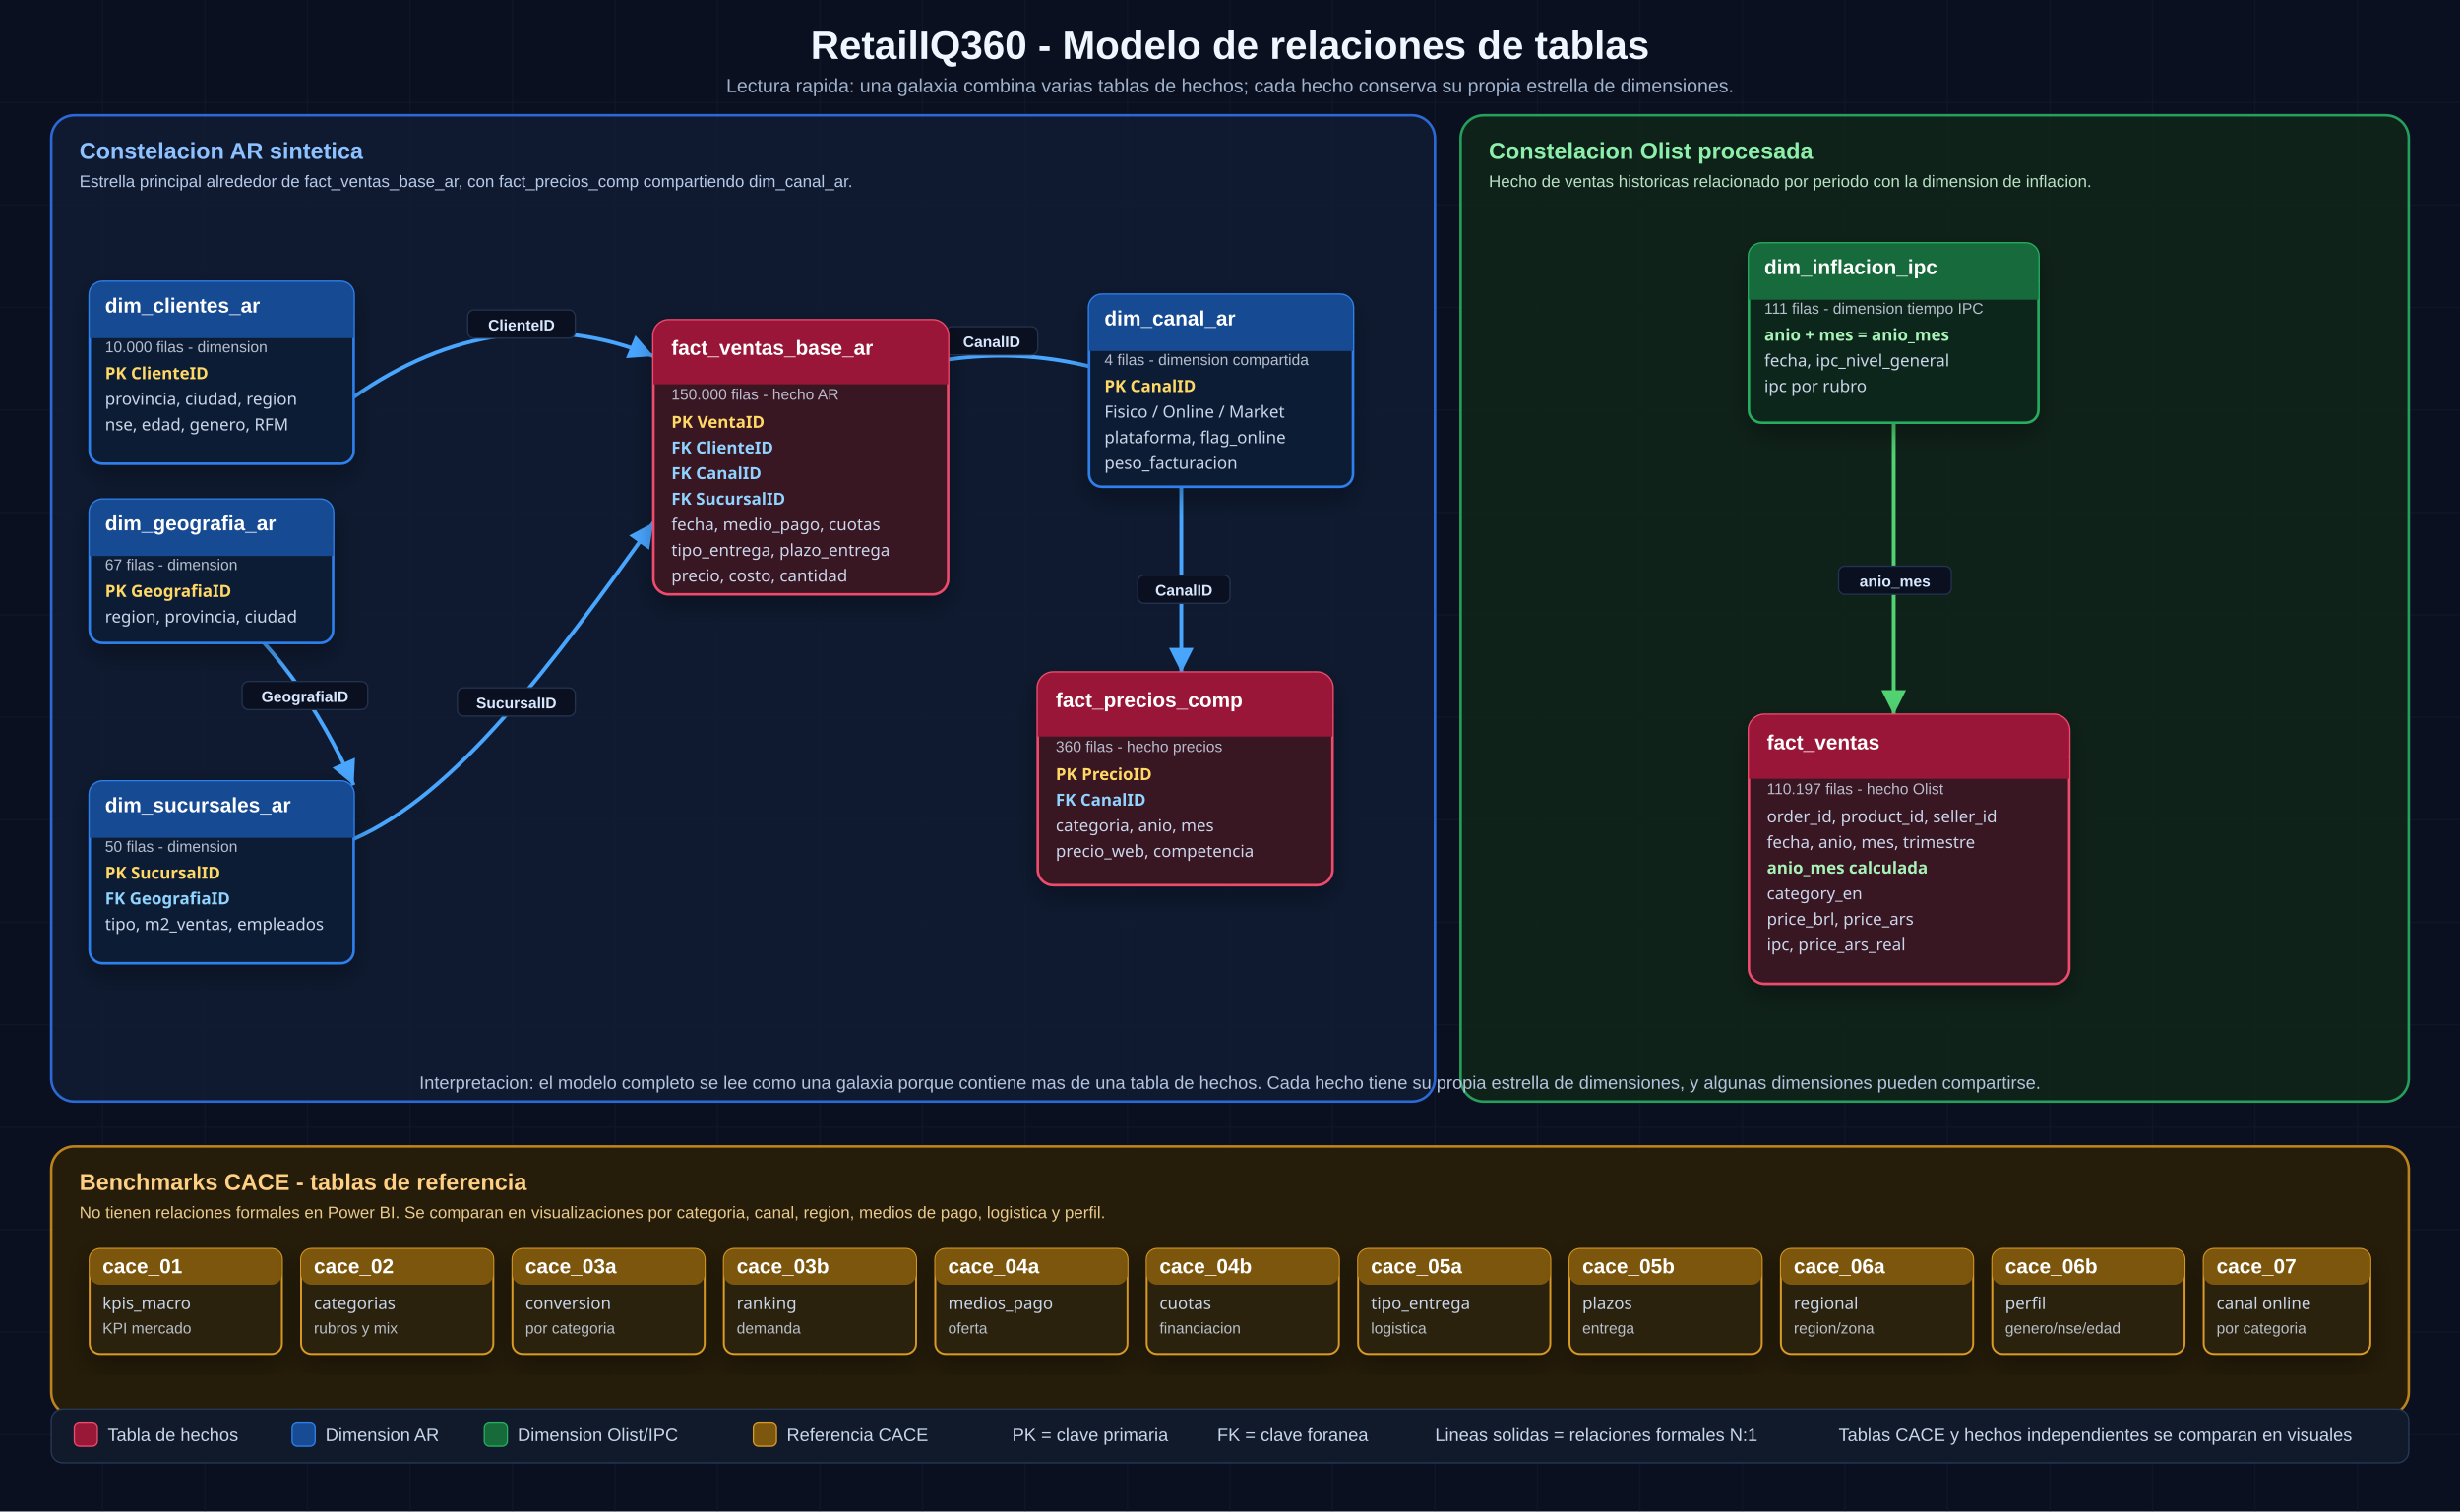
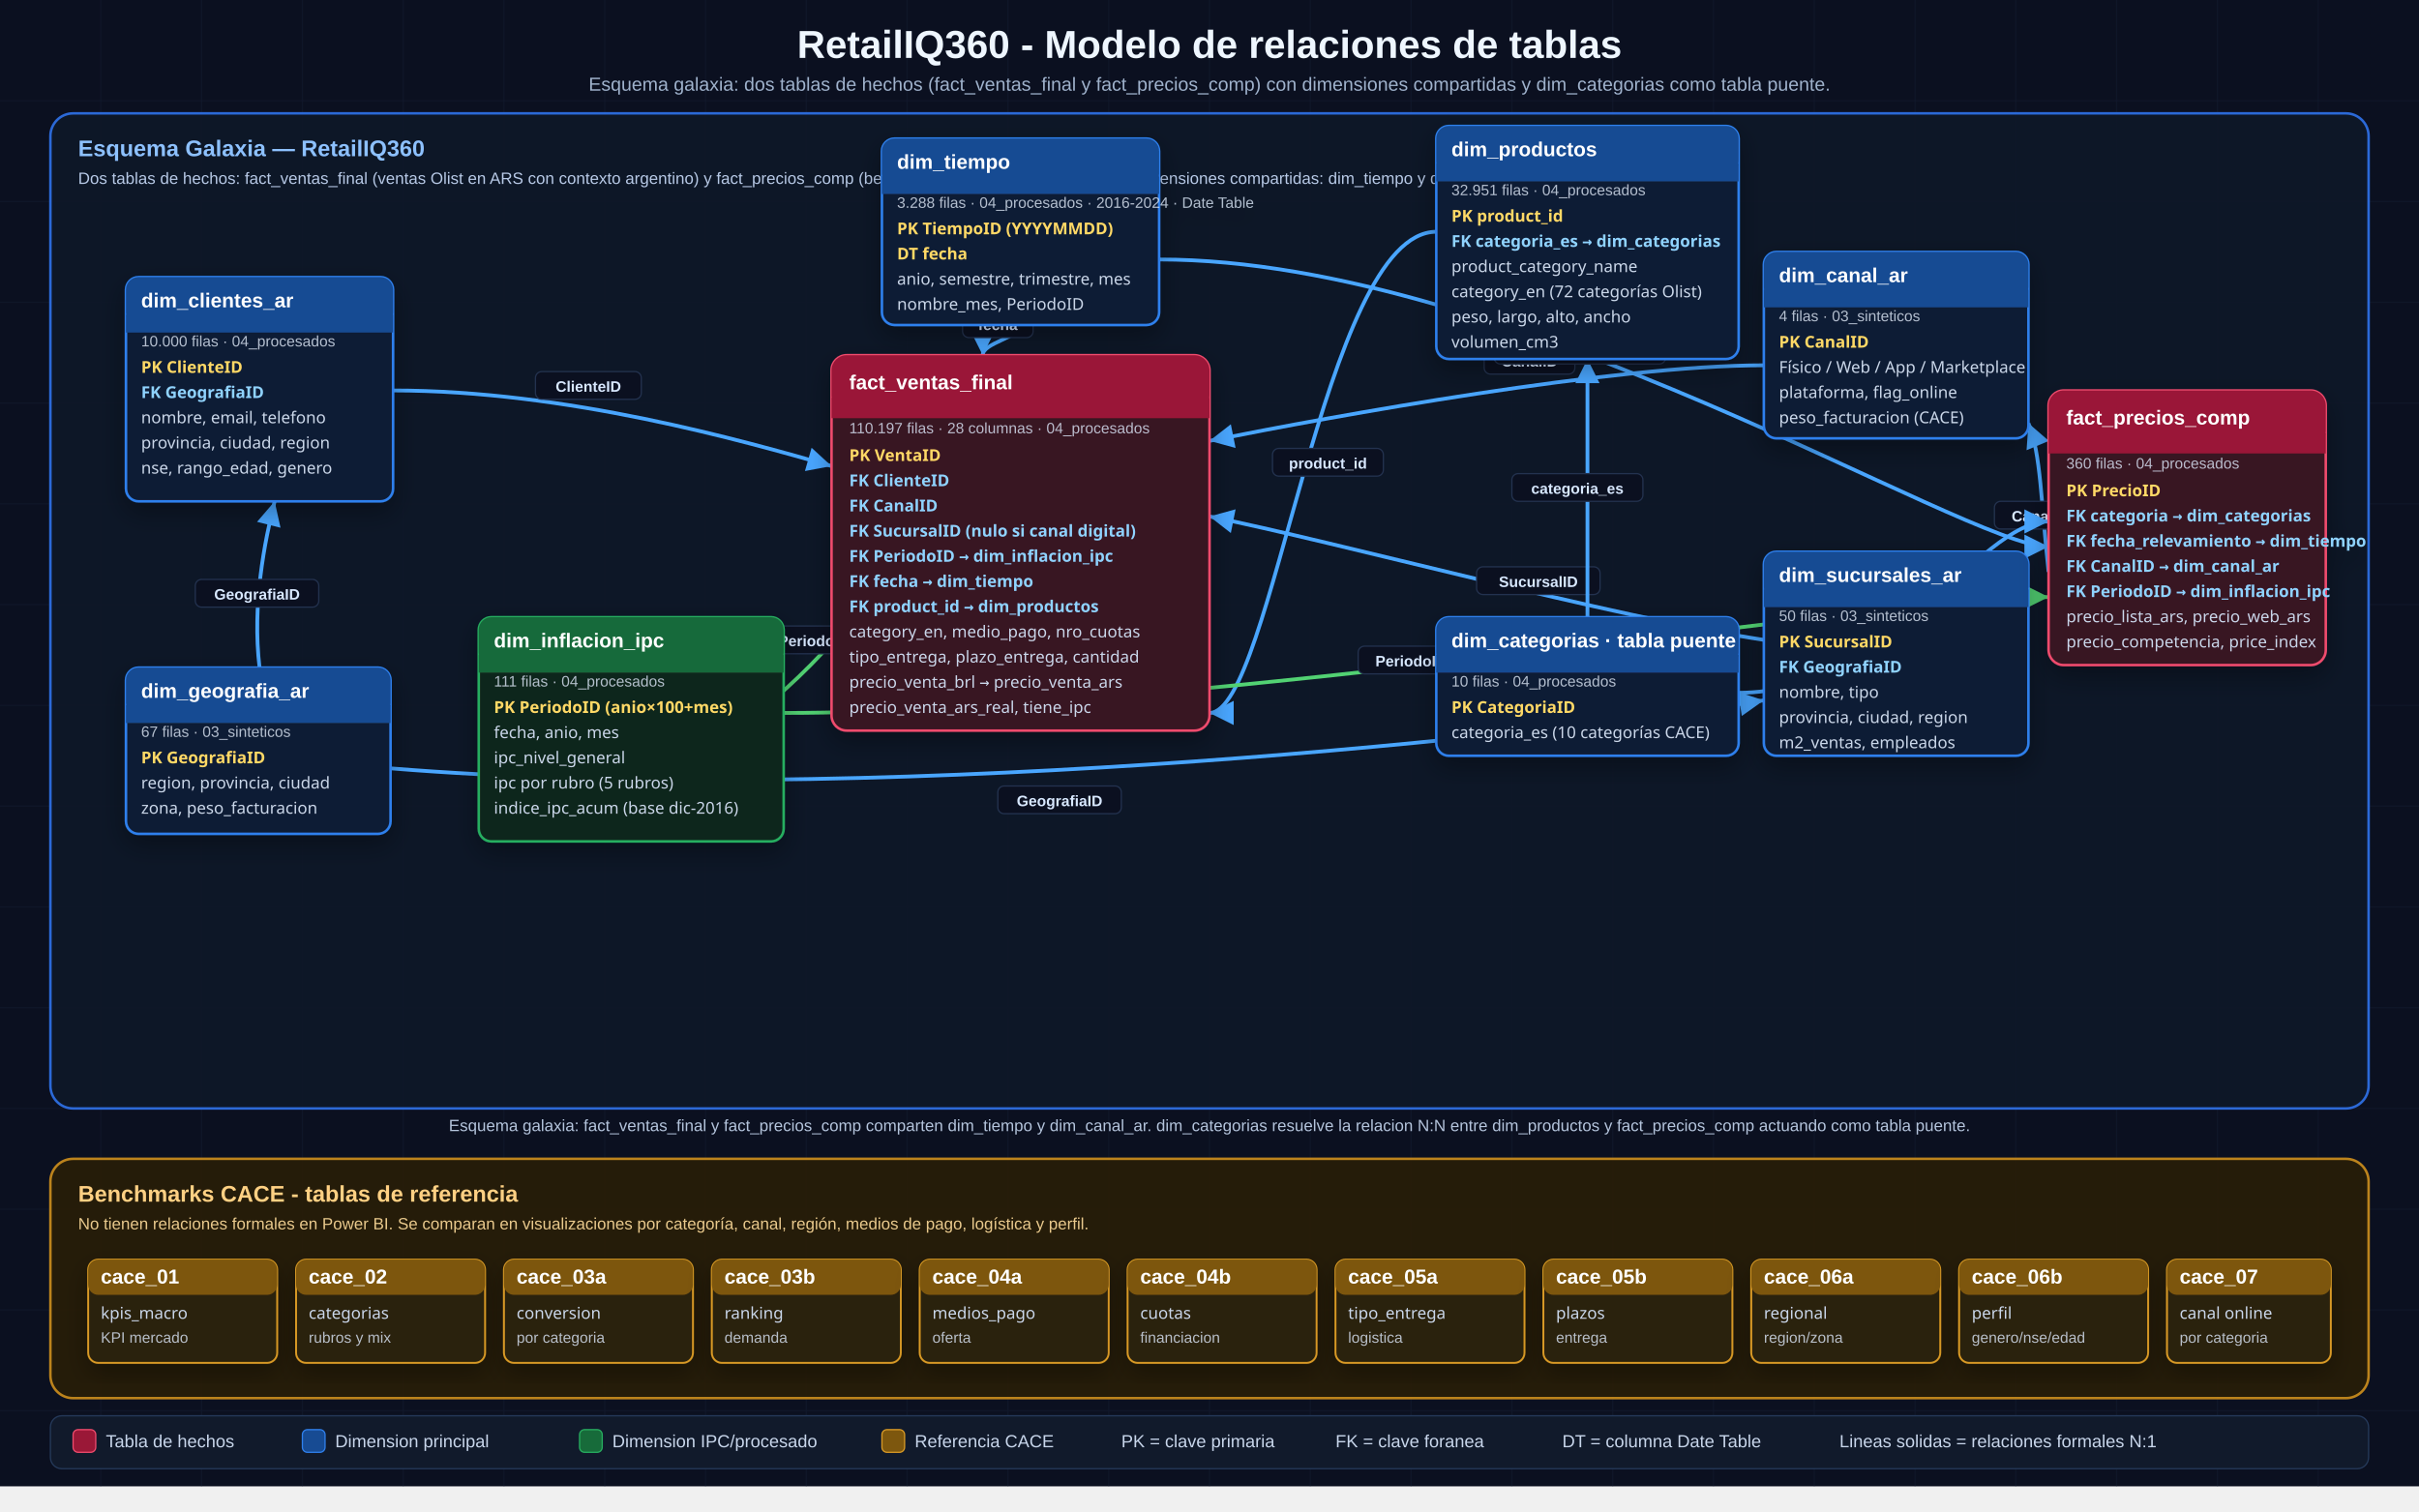
- <svg xmlns="http://www.w3.org/2000/svg" width="1920" height="1180" viewBox="0 0 1920 1180" role="img" aria-labelledby="title desc">
+ <svg xmlns="http://www.w3.org/2000/svg" width="1920" height="1200" viewBox="0 0 1920 1200" role="img" aria-labelledby="title desc">
  <defs>
    <marker id="arrow-blue" viewBox="0 0 10 10" refX="9" refY="5" markerWidth="8" markerHeight="8" orient="auto">
      <path d="M1 1 L9 5 L1 9 Z" fill="#49a6ff" />
    </marker>
    <marker id="arrow-green" viewBox="0 0 10 10" refX="9" refY="5" markerWidth="8" markerHeight="8" orient="auto">
      <path d="M1 1 L9 5 L1 9 Z" fill="#52d273" />
-     </marker>
-     <marker id="arrow-orange" viewBox="0 0 10 10" refX="9" refY="5" markerWidth="8" markerHeight="8" orient="auto">
-       <path d="M1 1 L9 5 L1 9 Z" fill="#f5a623" />
    </marker>
    <filter id="shadow" x="-20%" y="-20%" width="140%" height="140%">
      <feDropShadow dx="0" dy="8" stdDeviation="10" flood-color="#000000" flood-opacity="0.32" />
    </filter>
    <style>
      .bg { fill: #0b1020; }
      .grid { stroke: #172038; stroke-width: 1; opacity: .65; }
      .title { fill: #eef6ff; font: 700 31px Segoe UI, Arial, sans-serif; }
      .subtitle { fill: #9fb2cc; font: 400 15px Segoe UI, Arial, sans-serif; }
-       .zone-ar { fill: #101a31; stroke: #2d6cdf; stroke-width: 2; opacity: .96; }
-       .zone-olist { fill: #10221a; stroke: #25a55f; stroke-width: 2; opacity: .96; }
+       .zone-main { fill: #0e1728; stroke: #2d6cdf; stroke-width: 2; opacity: .96; }
      .zone-cace { fill: #261c08; stroke: #c4871c; stroke-width: 2; opacity: .96; }
      .zone-title { font: 700 18px Segoe UI, Arial, sans-serif; }
      .zone-note { font: 400 13px Segoe UI, Arial, sans-serif; }
      .fact .body { fill: #391321; stroke: #ef4b6d; stroke-width: 2; }
      .fact .head { fill: #9a1837; }
      .dim-blue .body { fill: #111d34; stroke: #2f80ed; stroke-width: 2; }
      .dim-blue .head { fill: #174b93; }
      .dim-green .body { fill: #10251b; stroke: #27ae60; stroke-width: 2; }
      .dim-green .head { fill: #176b3a; }
      .ref .body { fill: #2b200c; stroke: #d99a25; stroke-width: 1.5; }
      .ref .head { fill: #7d570e; }
      .box-title { fill: #ffffff; font: 700 16px Segoe UI, Arial, sans-serif; }
      .box-sub { fill: #d5e2f2; opacity: .82; font: 400 12px Segoe UI, Arial, sans-serif; }
      .col { fill: #c9d7ea; font: 400 13px Consolas, Segoe UI, monospace; }
      .pk { fill: #ffd966; font: 700 13px Consolas, Segoe UI, monospace; }
      .fk { fill: #8fd3ff; font: 700 13px Consolas, Segoe UI, monospace; }
-       .calc { fill: #a7f3b7; font: 700 13px Consolas, Segoe UI, monospace; }
      .line-blue { fill: none; stroke: #49a6ff; stroke-width: 3; marker-end: url(#arrow-blue); }
      .line-green { fill: none; stroke: #52d273; stroke-width: 3; marker-end: url(#arrow-green); }
      .rel-label { fill: #d8e8ff; font: 700 12px Segoe UI, Arial, sans-serif; }
      .rel-bg { fill: #0b1020; stroke: #23324f; stroke-width: 1; }
      .legend-text { fill: #c8d6eb; font: 400 14px Segoe UI, Arial, sans-serif; }
-       .note { fill: #b4c4dc; font: 400 14px Segoe UI, Arial, sans-serif; }
+       .note { fill: #b4c4dc; font: 400 13px Segoe UI, Arial, sans-serif; }
    </style>
  </defs>
  <rect class="bg" width="1920" height="1180" />
  <g opacity=".5">
    <path class="grid" d="M0 80H1920M0 160H1920M0 240H1920M0 320H1920M0 400H1920M0 480H1920M0 560H1920M0 640H1920M0 720H1920M0 800H1920M0 880H1920M0 960H1920M0 1040H1920M0 1120H1920" />
    <path class="grid" d="M80 0V1180M160 0V1180M240 0V1180M320 0V1180M400 0V1180M480 0V1180M560 0V1180M640 0V1180M720 0V1180M800 0V1180M880 0V1180M960 0V1180M1040 0V1180M1120 0V1180M1200 0V1180M1280 0V1180M1360 0V1180M1440 0V1180M1520 0V1180M1600 0V1180M1680 0V1180M1760 0V1180M1840 0V1180" />
  </g>
  <text x="960" y="46" text-anchor="middle" class="title">RetailIQ360 - Modelo de relaciones de tablas</text>
-   <text x="960" y="72" text-anchor="middle" class="subtitle">Lectura rapida: una galaxia combina varias tablas de hechos; cada hecho conserva su propia estrella de dimensiones.</text>
+   <text x="960" y="72" text-anchor="middle" class="subtitle">Esquema galaxia: dos tablas de hechos (fact_ventas_final y fact_precios_comp) con dimensiones compartidas y dim_categorias como tabla puente.</text>
  <g transform="translate(40 90)">
-     <rect width="1080" height="770" rx="18" class="zone-ar" />
-     <text x="22" y="34" class="zone-title" fill="#8dc1ff">Constelacion AR sintetica</text>
-     <text x="22" y="56" class="zone-note" fill="#b7c9e6">Estrella principal alrededor de fact_ventas_base_ar, con fact_precios_comp compartiendo dim_canal_ar.</text>
-   </g>
-   <g transform="translate(1140 90)">
-     <rect width="740" height="770" rx="18" class="zone-olist" />
-     <text x="22" y="34" class="zone-title" fill="#8df0aa">Constelacion Olist procesada</text>
-     <text x="22" y="56" class="zone-note" fill="#b9dfc5">Hecho de ventas historicas relacionado por periodo con la dimension de inflacion.</text>
-   </g>
-   <path class="line-blue" d="M276 310 C350 258 430 245 510 278" />
-   <rect x="365" y="242" width="84" height="22" rx="5" class="rel-bg" />
-   <text x="407" y="258" text-anchor="middle" class="rel-label">ClienteID</text>
-   <path class="line-blue" d="M276 655 C356 620 430 520 510 408" />
-   <rect x="357" y="537" width="92" height="22" rx="5" class="rel-bg" />
-   <text x="403" y="553" text-anchor="middle" class="rel-label">SucursalID</text>
-   <path class="line-blue" d="M850 286 C785 270 720 278 666 302" />
-   <rect x="738" y="255" width="72" height="22" rx="5" class="rel-bg" />
-   <text x="774" y="271" text-anchor="middle" class="rel-label">CanalID</text>
-   <path class="line-blue" d="M164 464 C210 496 250 554 276 613" />
-   <rect x="189" y="532" width="98" height="22" rx="5" class="rel-bg" />
-   <text x="238" y="548" text-anchor="middle" class="rel-label">GeografiaID</text>
-   <path class="line-blue" d="M922 380 C922 430 922 478 922 525" />
-   <rect x="888" y="449" width="72" height="22" rx="5" class="rel-bg" />
-   <text x="924" y="465" text-anchor="middle" class="rel-label">CanalID</text>
-   <path class="line-green" d="M1478 329 C1478 405 1478 482 1478 558" />
-   <rect x="1435" y="442" width="88" height="22" rx="5" class="rel-bg" />
-   <text x="1479" y="458" text-anchor="middle" class="rel-label">anio_mes</text>
-   <g class="dim-blue" transform="translate(70 390)" filter="url(#shadow)">
-     <rect class="body" width="190" height="112" rx="10" />
-     <rect class="head" width="190" height="38" rx="10" />
-     <path d="M0 30H190V44H0Z" fill="#174b93" />
+     <rect width="1840" height="790" rx="18" class="zone-main" />
+     <text x="22" y="34" class="zone-title" fill="#8dc1ff">Esquema Galaxia — RetailIQ360</text>
+     <text x="22" y="56" class="zone-note" fill="#b7c9e6">Dos tablas de hechos: fact_ventas_final (ventas Olist en ARS con contexto argentino) y fact_precios_comp (benchmarks de precios 2022-2024). Dimensiones compartidas: dim_tiempo y dim_canal_ar.</text>
+   </g>
+   <path class="line-blue" d="M810 258 C810 268 780 272 780 282" />
+   <rect x="764" y="246" width="56" height="22" rx="5" class="rel-bg" />
+   <text x="792" y="262" text-anchor="middle" class="rel-label">fecha</text>
+   <path class="line-blue" d="M312 310 C450 310 590 350 660 370" />
+   <rect x="425" y="295" width="84" height="22" rx="5" class="rel-bg" />
+   <text x="467" y="311" text-anchor="middle" class="rel-label">ClienteID</text>
+   <path class="line-blue" d="M1400 290 C1280 290 1060 330 960 350" />
+   <rect x="1178" y="275" width="72" height="22" rx="5" class="rel-bg" />
+   <text x="1214" y="291" text-anchor="middle" class="rel-label">CanalID</text>
+   <path class="line-blue" d="M1400 508 C1280 490 1060 430 960 410" />
+   <rect x="1172" y="450" width="98" height="22" rx="5" class="rel-bg" />
+   <text x="1221" y="466" text-anchor="middle" class="rel-label">SucursalID</text>
+   <path class="line-green" d="M582 580 C640 540 690 480 720 430" />
+   <rect x="604" y="497" width="84" height="22" rx="5" class="rel-bg" />
+   <text x="646" y="513" text-anchor="middle" class="rel-label">PeriodoID</text>
+   <path class="line-blue" d="M206 530 C200 480 210 430 218 398" />
+   <rect x="155" y="460" width="98" height="22" rx="5" class="rel-bg" />
+   <text x="204" y="476" text-anchor="middle" class="rel-label">GeografiaID</text>
+   <path class="line-blue" d="M310 610 C680 640 1180 590 1400 556" />
+   <rect x="792" y="624" width="98" height="22" rx="5" class="rel-bg" />
+   <text x="841" y="640" text-anchor="middle" class="rel-label">GeografiaID</text>
+   <path class="line-blue" d="M1626 454 C1620 400 1620 360 1610 336" />
+   <rect x="1583" y="398" width="72" height="22" rx="5" class="rel-bg" />
+   <text x="1619" y="414" text-anchor="middle" class="rel-label">CanalID</text>
+   <path class="line-blue" d="M1140 184 C1050 184 1010 566 960 566" />
+   <rect x="1010" y="356" width="88" height="22" rx="5" class="rel-bg" />
+   <text x="1054" y="372" text-anchor="middle" class="rel-label">product_id</text>
+   <path class="line-blue" d="M1260 490 C1260 430 1260 350 1260 285" />
+   <rect x="1200" y="376" width="104" height="22" rx="5" class="rel-bg" />
+   <text x="1252" y="392" text-anchor="middle" class="rel-label">categoria_es</text>
+   <path class="line-blue" d="M1380 550 C1500 550 1570 414 1626 414" />
+   <rect x="1472" y="484" width="72" height="22" rx="5" class="rel-bg" />
+   <text x="1508" y="500" text-anchor="middle" class="rel-label">categoria</text>
+   <path class="line-green" d="M622 566 C950 566 1500 474 1626 474" />
+   <rect x="1078" y="513" width="84" height="22" rx="5" class="rel-bg" />
+   <text x="1120" y="529" text-anchor="middle" class="rel-label">PeriodoID</text>
+   <path class="line-blue" d="M920 206 C1200 206 1560 434 1626 434" />
+   <rect x="1186" y="267" width="136" height="22" rx="5" class="rel-bg" />
+   <text x="1254" y="283" text-anchor="middle" class="rel-label">fecha_relevamiento</text>
+   <g class="dim-blue" transform="translate(700 110)" filter="url(#shadow)">
+     <rect class="body" width="220" height="148" rx="10" />
+     <rect class="head" width="220" height="38" rx="10" />
+     <path d="M0 30H220V44H0Z" fill="#174b93" />
+     <text x="12" y="24" class="box-title">dim_tiempo</text>
+     <text x="12" y="55" class="box-sub">3.288 filas  ·  04_procesados  ·  2016-2024  ·  Date Table</text>
+     <text x="12" y="76" class="pk">PK TiempoID (YYYYMMDD)</text>
+     <text x="12" y="96" class="pk">DT fecha</text>
+     <text x="12" y="116" class="col">anio, semestre, trimestre, mes</text>
+     <text x="12" y="136" class="col">nombre_mes, PeriodoID</text>
+   </g>
+   <g class="dim-blue" transform="translate(100 220)" filter="url(#shadow)">
+     <rect class="body" width="212" height="178" rx="10" />
+     <rect class="head" width="212" height="38" rx="10" />
+     <path d="M0 30H212V44H0Z" fill="#174b93" />
+     <text x="12" y="24" class="box-title">dim_clientes_ar</text>
+     <text x="12" y="55" class="box-sub">10.000 filas  ·  04_procesados</text>
+     <text x="12" y="76" class="pk">PK ClienteID</text>
+     <text x="12" y="96" class="fk">FK GeografiaID</text>
+     <text x="12" y="116" class="col">nombre, email, telefono</text>
+     <text x="12" y="136" class="col">provincia, ciudad, region</text>
+     <text x="12" y="156" class="col">nse, rango_edad, genero</text>
+   </g>
+   <g class="dim-blue" transform="translate(100 530)" filter="url(#shadow)">
+     <rect class="body" width="210" height="132" rx="10" />
+     <rect class="head" width="210" height="38" rx="10" />
+     <path d="M0 30H210V44H0Z" fill="#174b93" />
    <text x="12" y="24" class="box-title">dim_geografia_ar</text>
-     <text x="12" y="55" class="box-sub">67 filas - dimension</text>
+     <text x="12" y="55" class="box-sub">67 filas  ·  03_sinteticos</text>
    <text x="12" y="76" class="pk">PK GeografiaID</text>
    <text x="12" y="96" class="col">region, provincia, ciudad</text>
-   </g>
-   <g class="dim-blue" transform="translate(70 220)" filter="url(#shadow)">
-     <rect class="body" width="206" height="142" rx="10" />
-     <rect class="head" width="206" height="38" rx="10" />
-     <path d="M0 30H206V44H0Z" fill="#174b93" />
-     <text x="12" y="24" class="box-title">dim_clientes_ar</text>
-     <text x="12" y="55" class="box-sub">10.000 filas - dimension</text>
-     <text x="12" y="76" class="pk">PK ClienteID</text>
-     <text x="12" y="96" class="col">provincia, ciudad, region</text>
-     <text x="12" y="116" class="col">nse, edad, genero, RFM</text>
-   </g>
-   <g class="dim-blue" transform="translate(70 610)" filter="url(#shadow)">
-     <rect class="body" width="206" height="142" rx="10" />
-     <rect class="head" width="206" height="38" rx="10" />
-     <path d="M0 30H206V44H0Z" fill="#174b93" />
-     <text x="12" y="24" class="box-title">dim_sucursales_ar</text>
-     <text x="12" y="55" class="box-sub">50 filas - dimension</text>
-     <text x="12" y="76" class="pk">PK SucursalID</text>
-     <text x="12" y="96" class="fk">FK GeografiaID</text>
-     <text x="12" y="116" class="col">tipo, m2_ventas, empleados</text>
-   </g>
-   <g class="fact" transform="translate(510 250)" filter="url(#shadow)">
-     <rect class="body" width="230" height="214" rx="12" />
-     <rect class="head" width="230" height="44" rx="12" />
-     <path d="M0 34H230V50H0Z" fill="#9a1837" />
-     <text x="14" y="27" class="box-title">fact_ventas_base_ar</text>
-     <text x="14" y="62" class="box-sub">150.000 filas - hecho AR</text>
+     <text x="12" y="116" class="col">zona, peso_facturacion</text>
+   </g>
+   <g class="fact" transform="translate(660 282)" filter="url(#shadow)">
+     <rect class="body" width="300" height="298" rx="12" />
+     <rect class="head" width="300" height="44" rx="12" />
+     <path d="M0 34H300V50H0Z" fill="#9a1837" />
+     <text x="14" y="27" class="box-title">fact_ventas_final</text>
+     <text x="14" y="62" class="box-sub">110.197 filas  ·  28 columnas  ·  04_procesados</text>
    <text x="14" y="84" class="pk">PK VentaID</text>
    <text x="14" y="104" class="fk">FK ClienteID</text>
    <text x="14" y="124" class="fk">FK CanalID</text>
-     <text x="14" y="144" class="fk">FK SucursalID</text>
-     <text x="14" y="164" class="col">fecha, medio_pago, cuotas</text>
-     <text x="14" y="184" class="col">tipo_entrega, plazo_entrega</text>
-     <text x="14" y="204" class="col">precio, costo, cantidad</text>
-   </g>
-   <g class="dim-blue" transform="translate(850 230)" filter="url(#shadow)">
-     <rect class="body" width="206" height="150" rx="10" />
-     <rect class="head" width="206" height="38" rx="10" />
-     <path d="M0 30H206V44H0Z" fill="#174b93" />
+     <text x="14" y="144" class="fk">FK SucursalID  (nulo si canal digital)</text>
+     <text x="14" y="164" class="fk">FK PeriodoID  →  dim_inflacion_ipc</text>
+     <text x="14" y="184" class="fk">FK fecha  →  dim_tiempo</text>
+     <text x="14" y="204" class="fk">FK product_id  →  dim_productos</text>
+     <text x="14" y="224" class="col">category_en, medio_pago, nro_cuotas</text>
+     <text x="14" y="244" class="col">tipo_entrega, plazo_entrega, cantidad</text>
+     <text x="14" y="264" class="col">precio_venta_brl  →  precio_venta_ars</text>
+     <text x="14" y="284" class="col">precio_venta_ars_real, tiene_ipc</text>
+   </g>
+   <g class="dim-blue" transform="translate(1400 200)" filter="url(#shadow)">
+     <rect class="body" width="210" height="148" rx="10" />
+     <rect class="head" width="210" height="38" rx="10" />
+     <path d="M0 30H210V44H0Z" fill="#174b93" />
    <text x="12" y="24" class="box-title">dim_canal_ar</text>
-     <text x="12" y="55" class="box-sub">4 filas - dimension compartida</text>
+     <text x="12" y="55" class="box-sub">4 filas  ·  03_sinteticos</text>
    <text x="12" y="76" class="pk">PK CanalID</text>
-     <text x="12" y="96" class="col">Fisico / Online / Market</text>
+     <text x="12" y="96" class="col">Físico / Web / App / Marketplace</text>
    <text x="12" y="116" class="col">plataforma, flag_online</text>
-     <text x="12" y="136" class="col">peso_facturacion</text>
-   </g>
-   <g class="fact" transform="translate(810 525)" filter="url(#shadow)">
-     <rect class="body" width="230" height="166" rx="12" />
-     <rect class="head" width="230" height="44" rx="12" />
-     <path d="M0 34H230V50H0Z" fill="#9a1837" />
+     <text x="12" y="136" class="col">peso_facturacion (CACE)</text>
+   </g>
+   <g class="dim-blue" transform="translate(1400 438)" filter="url(#shadow)">
+     <rect class="body" width="210" height="162" rx="10" />
+     <rect class="head" width="210" height="38" rx="10" />
+     <path d="M0 30H210V44H0Z" fill="#174b93" />
+     <text x="12" y="24" class="box-title">dim_sucursales_ar</text>
+     <text x="12" y="55" class="box-sub">50 filas  ·  03_sinteticos</text>
+     <text x="12" y="76" class="pk">PK SucursalID</text>
+     <text x="12" y="96" class="fk">FK GeografiaID</text>
+     <text x="12" y="116" class="col">nombre, tipo</text>
+     <text x="12" y="136" class="col">provincia, ciudad, region</text>
+     <text x="12" y="156" class="col">m2_ventas, empleados</text>
+   </g>
+   <g class="fact" transform="translate(1626 310)" filter="url(#shadow)">
+     <rect class="body" width="220" height="218" rx="12" />
+     <rect class="head" width="220" height="44" rx="12" />
+     <path d="M0 34H220V50H0Z" fill="#9a1837" />
    <text x="14" y="27" class="box-title">fact_precios_comp</text>
-     <text x="14" y="62" class="box-sub">360 filas - hecho precios</text>
+     <text x="14" y="62" class="box-sub">360 filas  ·  04_procesados</text>
    <text x="14" y="84" class="pk">PK PrecioID</text>
-     <text x="14" y="104" class="fk">FK CanalID</text>
-     <text x="14" y="124" class="col">categoria, anio, mes</text>
-     <text x="14" y="144" class="col">precio_web, competencia</text>
-   </g>
-   <g class="dim-green" transform="translate(1365 190)" filter="url(#shadow)">
-     <rect class="body" width="226" height="140" rx="10" />
-     <rect class="head" width="226" height="38" rx="10" />
-     <path d="M0 30H226V44H0Z" fill="#176b3a" />
+     <text x="14" y="104" class="fk">FK categoria  →  dim_categorias</text>
+     <text x="14" y="124" class="fk">FK fecha_relevamiento  →  dim_tiempo</text>
+     <text x="14" y="144" class="fk">FK CanalID  →  dim_canal_ar</text>
+     <text x="14" y="164" class="fk">FK PeriodoID  →  dim_inflacion_ipc</text>
+     <text x="14" y="184" class="col">precio_lista_ars, precio_web_ars</text>
+     <text x="14" y="204" class="col">precio_competencia, price_index</text>
+   </g>
+   <g class="dim-green" transform="translate(380 490)" filter="url(#shadow)">
+     <rect class="body" width="242" height="178" rx="10" />
+     <rect class="head" width="242" height="38" rx="10" />
+     <path d="M0 30H242V44H0Z" fill="#176b3a" />
    <text x="12" y="24" class="box-title">dim_inflacion_ipc</text>
-     <text x="12" y="55" class="box-sub">111 filas - dimension tiempo IPC</text>
-     <text x="12" y="76" class="calc">anio + mes = anio_mes</text>
-     <text x="12" y="96" class="col">fecha, ipc_nivel_general</text>
-     <text x="12" y="116" class="col">ipc por rubro</text>
-   </g>
-   <g class="fact" transform="translate(1365 558)" filter="url(#shadow)">
-     <rect class="body" width="250" height="210" rx="12" />
-     <rect class="head" width="250" height="44" rx="12" />
-     <path d="M0 34H250V50H0Z" fill="#9a1837" />
-     <text x="14" y="27" class="box-title">fact_ventas</text>
-     <text x="14" y="62" class="box-sub">110.197 filas - hecho Olist</text>
-     <text x="14" y="84" class="col">order_id, product_id, seller_id</text>
-     <text x="14" y="104" class="col">fecha, anio, mes, trimestre</text>
-     <text x="14" y="124" class="calc">anio_mes calculada</text>
-     <text x="14" y="144" class="col">category_en</text>
-     <text x="14" y="164" class="col">price_brl, price_ars</text>
-     <text x="14" y="184" class="col">ipc, price_ars_real</text>
-   </g>
-   <g transform="translate(40 895)">
-     <rect width="1840" height="210" rx="18" class="zone-cace" />
+     <text x="12" y="55" class="box-sub">111 filas  ·  04_procesados</text>
+     <text x="12" y="76" class="pk">PK PeriodoID  (anio×100+mes)</text>
+     <text x="12" y="96" class="col">fecha, anio, mes</text>
+     <text x="12" y="116" class="col">ipc_nivel_general</text>
+     <text x="12" y="136" class="col">ipc por rubro (5 rubros)</text>
+     <text x="12" y="156" class="col">indice_ipc_acum  (base dic-2016)</text>
+   </g>
+   <g class="dim-blue" transform="translate(1140 100)" filter="url(#shadow)">
+     <rect class="body" width="240" height="185" rx="10" />
+     <rect class="head" width="240" height="38" rx="10" />
+     <path d="M0 30H240V44H0Z" fill="#174b93" />
+     <text x="12" y="24" class="box-title">dim_productos</text>
+     <text x="12" y="55" class="box-sub">32.951 filas  ·  04_procesados</text>
+     <text x="12" y="76" class="pk">PK product_id</text>
+     <text x="12" y="96" class="fk">FK categoria_es → dim_categorias</text>
+     <text x="12" y="116" class="col">product_category_name</text>
+     <text x="12" y="136" class="col">category_en  (72 categorías Olist)</text>
+     <text x="12" y="156" class="col">peso, largo, alto, ancho</text>
+     <text x="12" y="176" class="col">volumen_cm3</text>
+   </g>
+   <g class="dim-blue" transform="translate(1140 490)" filter="url(#shadow)">
+     <rect class="body" width="240" height="110" rx="10" />
+     <rect class="head" width="240" height="38" rx="10" />
+     <path d="M0 30H240V44H0Z" fill="#174b93" />
+     <text x="12" y="24" class="box-title">dim_categorias  ·  tabla puente</text>
+     <text x="12" y="55" class="box-sub">10 filas  ·  04_procesados</text>
+     <text x="12" y="76" class="pk">PK CategoriaID</text>
+     <text x="12" y="96" class="col">categoria_es  (10 categorías CACE)</text>
+   </g>
+   <g transform="translate(40 920)">
+     <rect width="1840" height="190" rx="18" class="zone-cace" />
    <text x="22" y="34" class="zone-title" fill="#ffd083">Benchmarks CACE - tablas de referencia</text>
-     <text x="22" y="56" class="zone-note" fill="#e9c98c">No tienen relaciones formales en Power BI. Se comparan en visualizaciones por categoria, canal, region, medios de pago, logistica y perfil.</text>
-   </g>
-   <g class="ref" transform="translate(70 975)" filter="url(#shadow)">
+     <text x="22" y="56" class="zone-note" fill="#e9c98c">No tienen relaciones formales en Power BI. Se comparan en visualizaciones por categoría, canal, región, medios de pago, logística y perfil.</text>
+   </g>
+   <g class="ref" transform="translate(70 1000)" filter="url(#shadow)">
    <rect class="body" width="150" height="82" rx="8" />
    <rect class="head" width="150" height="28" rx="8" />
    <text x="10" y="19" class="box-title" font-size="13">cace_01</text>
    <text x="10" y="47" class="col">kpis_macro</text>
    <text x="10" y="66" class="box-sub">KPI mercado</text>
  </g>
-   <g class="ref" transform="translate(235 975)" filter="url(#shadow)">
+   <g class="ref" transform="translate(235 1000)" filter="url(#shadow)">
    <rect class="body" width="150" height="82" rx="8" />
    <rect class="head" width="150" height="28" rx="8" />
    <text x="10" y="19" class="box-title" font-size="13">cace_02</text>
    <text x="10" y="47" class="col">categorias</text>
    <text x="10" y="66" class="box-sub">rubros y mix</text>
  </g>
-   <g class="ref" transform="translate(400 975)" filter="url(#shadow)">
+   <g class="ref" transform="translate(400 1000)" filter="url(#shadow)">
    <rect class="body" width="150" height="82" rx="8" />
    <rect class="head" width="150" height="28" rx="8" />
    <text x="10" y="19" class="box-title" font-size="13">cace_03a</text>
    <text x="10" y="47" class="col">conversion</text>
    <text x="10" y="66" class="box-sub">por categoria</text>
  </g>
-   <g class="ref" transform="translate(565 975)" filter="url(#shadow)">
+   <g class="ref" transform="translate(565 1000)" filter="url(#shadow)">
    <rect class="body" width="150" height="82" rx="8" />
    <rect class="head" width="150" height="28" rx="8" />
    <text x="10" y="19" class="box-title" font-size="13">cace_03b</text>
    <text x="10" y="47" class="col">ranking</text>
    <text x="10" y="66" class="box-sub">demanda</text>
  </g>
-   <g class="ref" transform="translate(730 975)" filter="url(#shadow)">
+   <g class="ref" transform="translate(730 1000)" filter="url(#shadow)">
    <rect class="body" width="150" height="82" rx="8" />
    <rect class="head" width="150" height="28" rx="8" />
    <text x="10" y="19" class="box-title" font-size="13">cace_04a</text>
    <text x="10" y="47" class="col">medios_pago</text>
    <text x="10" y="66" class="box-sub">oferta</text>
  </g>
-   <g class="ref" transform="translate(895 975)" filter="url(#shadow)">
+   <g class="ref" transform="translate(895 1000)" filter="url(#shadow)">
    <rect class="body" width="150" height="82" rx="8" />
    <rect class="head" width="150" height="28" rx="8" />
    <text x="10" y="19" class="box-title" font-size="13">cace_04b</text>
    <text x="10" y="47" class="col">cuotas</text>
    <text x="10" y="66" class="box-sub">financiacion</text>
  </g>
-   <g class="ref" transform="translate(1060 975)" filter="url(#shadow)">
+   <g class="ref" transform="translate(1060 1000)" filter="url(#shadow)">
    <rect class="body" width="150" height="82" rx="8" />
    <rect class="head" width="150" height="28" rx="8" />
    <text x="10" y="19" class="box-title" font-size="13">cace_05a</text>
    <text x="10" y="47" class="col">tipo_entrega</text>
    <text x="10" y="66" class="box-sub">logistica</text>
  </g>
-   <g class="ref" transform="translate(1225 975)" filter="url(#shadow)">
+   <g class="ref" transform="translate(1225 1000)" filter="url(#shadow)">
    <rect class="body" width="150" height="82" rx="8" />
    <rect class="head" width="150" height="28" rx="8" />
    <text x="10" y="19" class="box-title" font-size="13">cace_05b</text>
    <text x="10" y="47" class="col">plazos</text>
    <text x="10" y="66" class="box-sub">entrega</text>
  </g>
-   <g class="ref" transform="translate(1390 975)" filter="url(#shadow)">
+   <g class="ref" transform="translate(1390 1000)" filter="url(#shadow)">
    <rect class="body" width="150" height="82" rx="8" />
    <rect class="head" width="150" height="28" rx="8" />
    <text x="10" y="19" class="box-title" font-size="13">cace_06a</text>
    <text x="10" y="47" class="col">regional</text>
    <text x="10" y="66" class="box-sub">region/zona</text>
  </g>
-   <g class="ref" transform="translate(1555 975)" filter="url(#shadow)">
+   <g class="ref" transform="translate(1555 1000)" filter="url(#shadow)">
    <rect class="body" width="150" height="82" rx="8" />
    <rect class="head" width="150" height="28" rx="8" />
    <text x="10" y="19" class="box-title" font-size="13">cace_06b</text>
    <text x="10" y="47" class="col">perfil</text>
    <text x="10" y="66" class="box-sub">genero/nse/edad</text>
  </g>
-   <g class="ref" transform="translate(1720 975)" filter="url(#shadow)">
+   <g class="ref" transform="translate(1720 1000)" filter="url(#shadow)">
    <rect class="body" width="130" height="82" rx="8" />
    <rect class="head" width="130" height="28" rx="8" />
    <text x="10" y="19" class="box-title" font-size="13">cace_07</text>
    <text x="10" y="47" class="col">canal online</text>
    <text x="10" y="66" class="box-sub">por categoria</text>
  </g>
-   <g transform="translate(40 1128)">
+   <g transform="translate(40 1152)">
    <rect x="0" y="-28" width="1840" height="42" rx="9" fill="#111a2b" stroke="#253a5b" />
    <rect x="18" y="-17" width="18" height="18" rx="4" fill="#9a1837" stroke="#ef4b6d" />
    <text x="44" y="-3" class="legend-text">Tabla de hechos</text>
-     <rect x="188" y="-17" width="18" height="18" rx="4" fill="#174b93" stroke="#2f80ed" />
-     <text x="214" y="-3" class="legend-text">Dimension AR</text>
-     <rect x="338" y="-17" width="18" height="18" rx="4" fill="#176b3a" stroke="#27ae60" />
-     <text x="364" y="-3" class="legend-text">Dimension Olist/IPC</text>
-     <rect x="548" y="-17" width="18" height="18" rx="4" fill="#7d570e" stroke="#d99a25" />
-     <text x="574" y="-3" class="legend-text">Referencia CACE</text>
-     <text x="750" y="-3" class="legend-text">PK = clave primaria</text>
-     <text x="910" y="-3" class="legend-text">FK = clave foranea</text>
-     <text x="1080" y="-3" class="legend-text">Lineas solidas = relaciones formales N:1</text>
-     <text x="1395" y="-3" class="legend-text">Tablas CACE y hechos independientes se comparan en visuales</text>
-   </g>
-   <text x="960" y="850" text-anchor="middle" class="note">Interpretacion: el modelo completo se lee como una galaxia porque contiene mas de una tabla de hechos. Cada hecho tiene su propia estrella de dimensiones, y algunas dimensiones pueden compartirse.</text>
+     <rect x="200" y="-17" width="18" height="18" rx="4" fill="#174b93" stroke="#2f80ed" />
+     <text x="226" y="-3" class="legend-text">Dimension principal</text>
+     <rect x="420" y="-17" width="18" height="18" rx="4" fill="#176b3a" stroke="#27ae60" />
+     <text x="446" y="-3" class="legend-text">Dimension IPC/procesado</text>
+     <rect x="660" y="-17" width="18" height="18" rx="4" fill="#7d570e" stroke="#d99a25" />
+     <text x="686" y="-3" class="legend-text">Referencia CACE</text>
+     <text x="850" y="-3" class="legend-text">PK = clave primaria</text>
+     <text x="1020" y="-3" class="legend-text">FK = clave foranea</text>
+     <text x="1200" y="-3" class="legend-text">DT = columna Date Table</text>
+     <text x="1420" y="-3" class="legend-text">Lineas solidas = relaciones formales N:1</text>
+   </g>
+   <text x="960" y="898" text-anchor="middle" class="note">Esquema galaxia: fact_ventas_final y fact_precios_comp comparten dim_tiempo y dim_canal_ar. dim_categorias resuelve la relacion N:N entre dim_productos y fact_precios_comp actuando como tabla puente.</text>
</svg>
